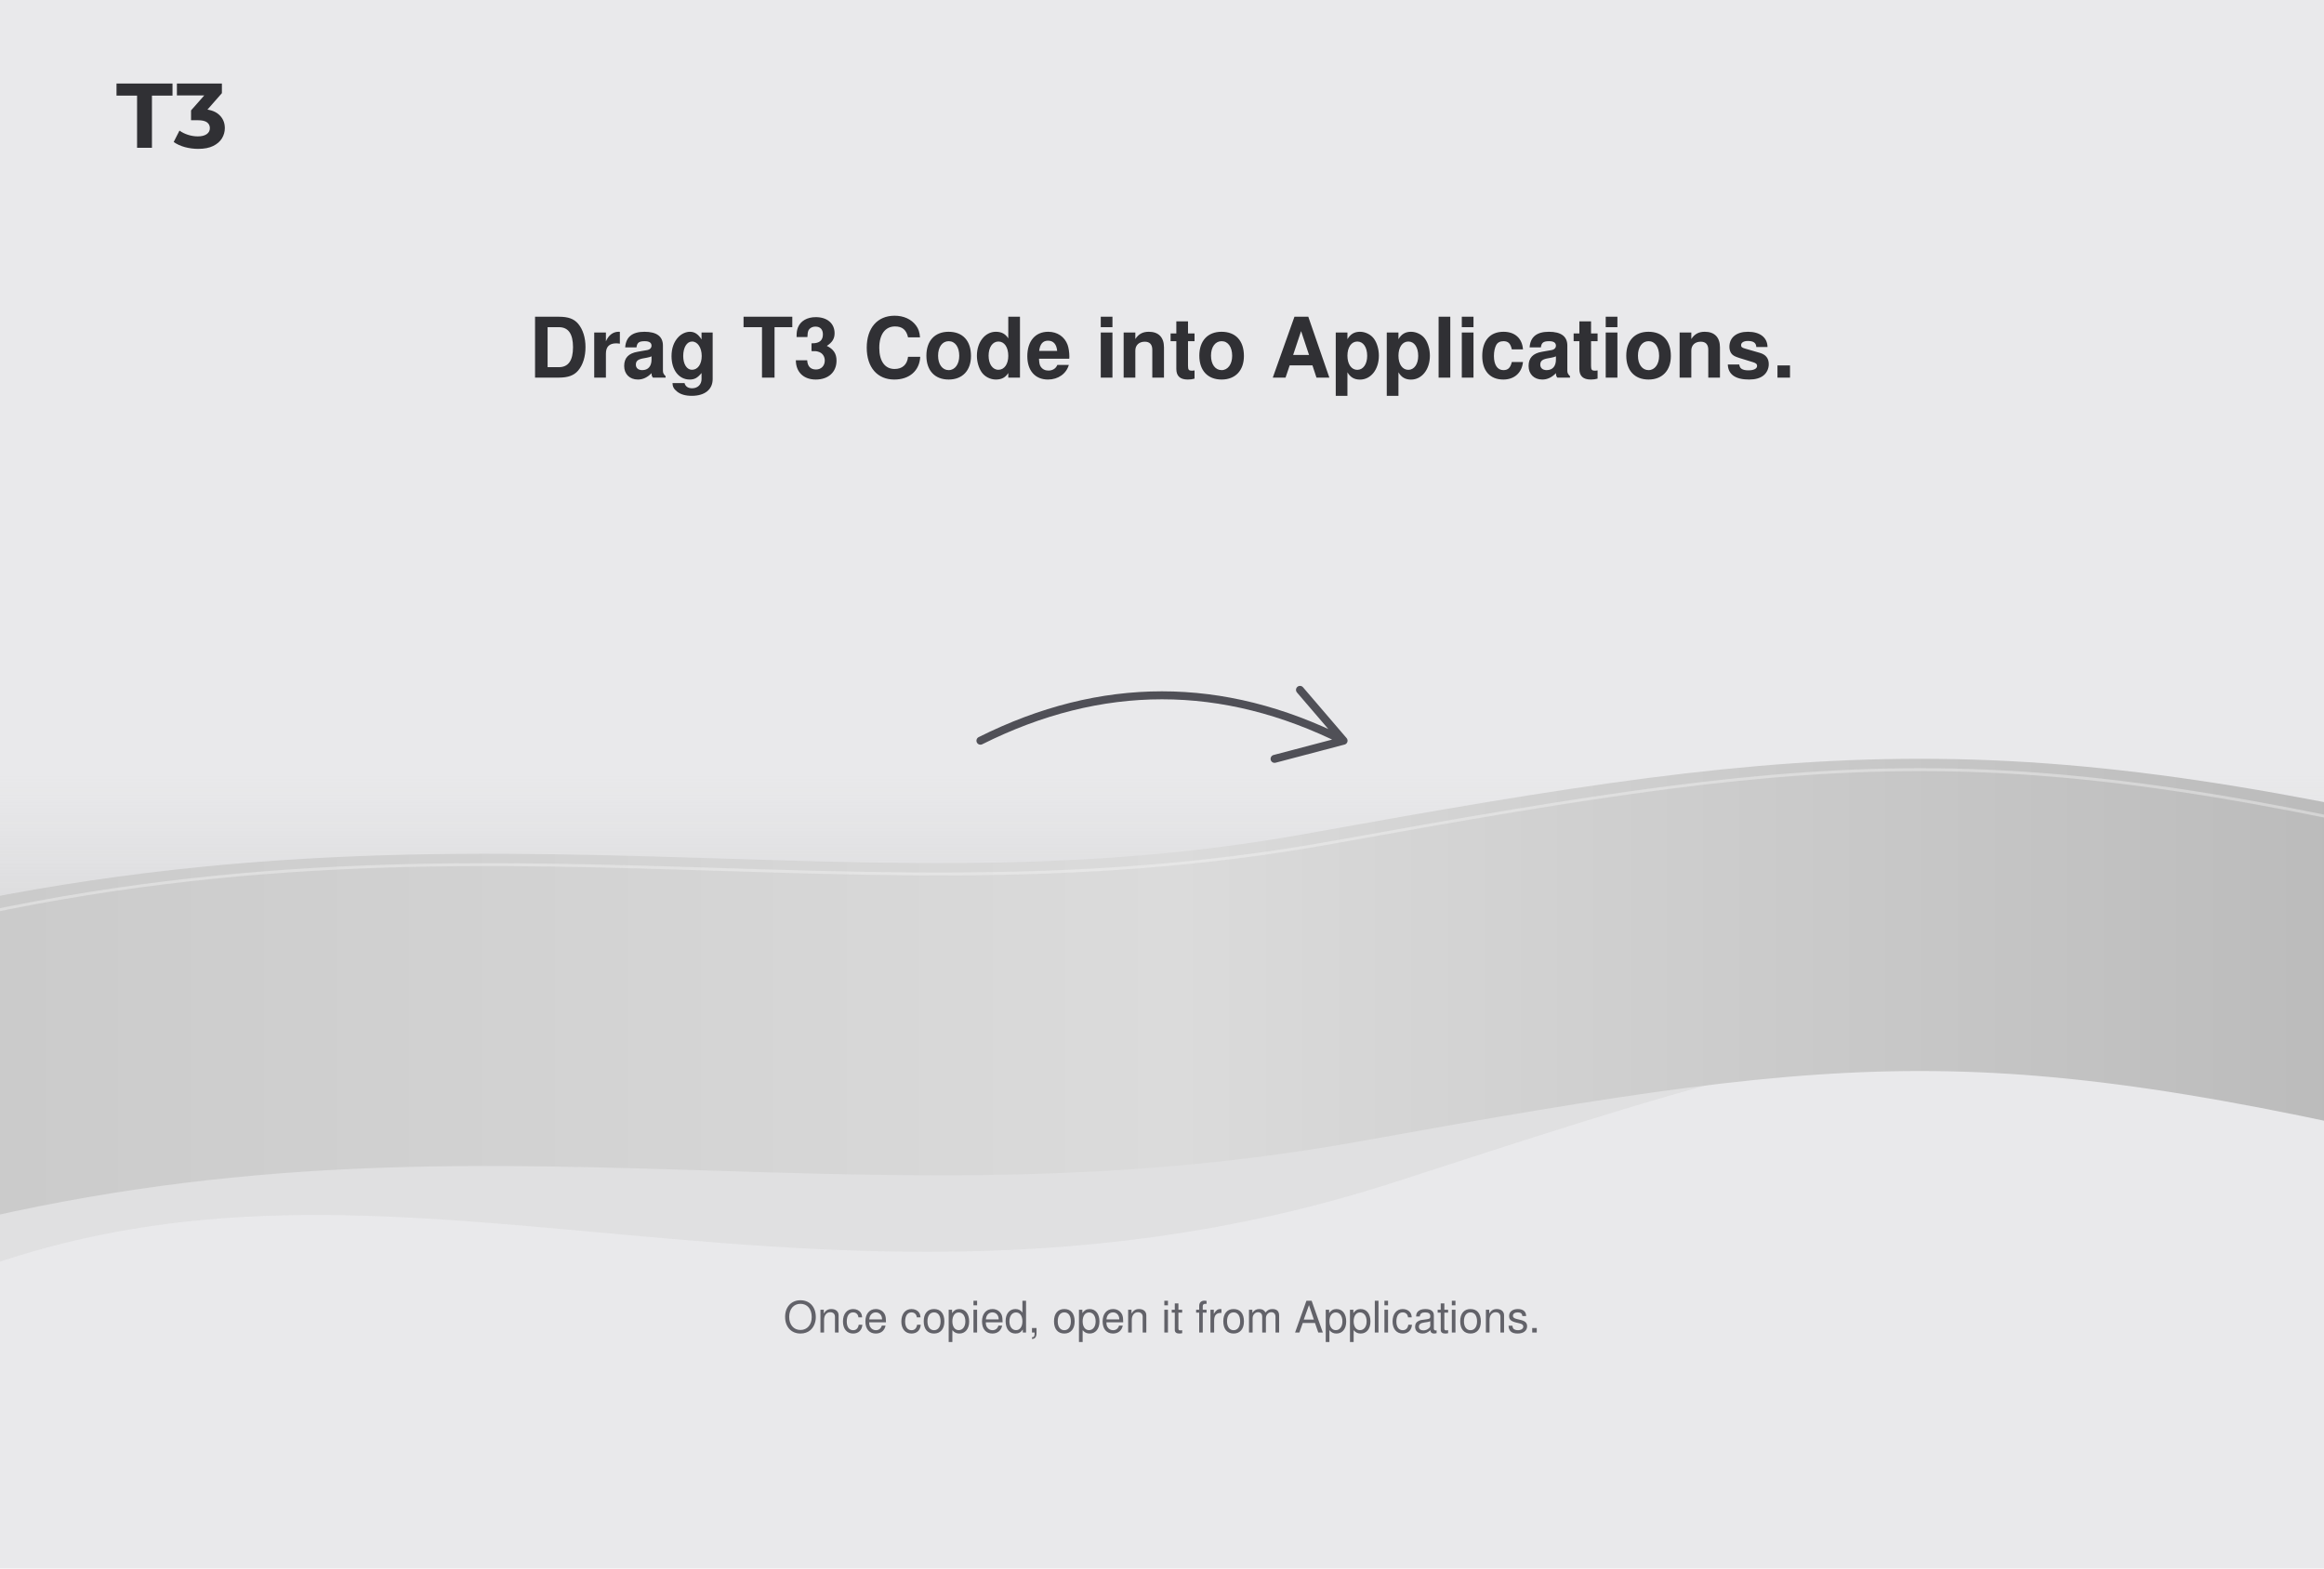
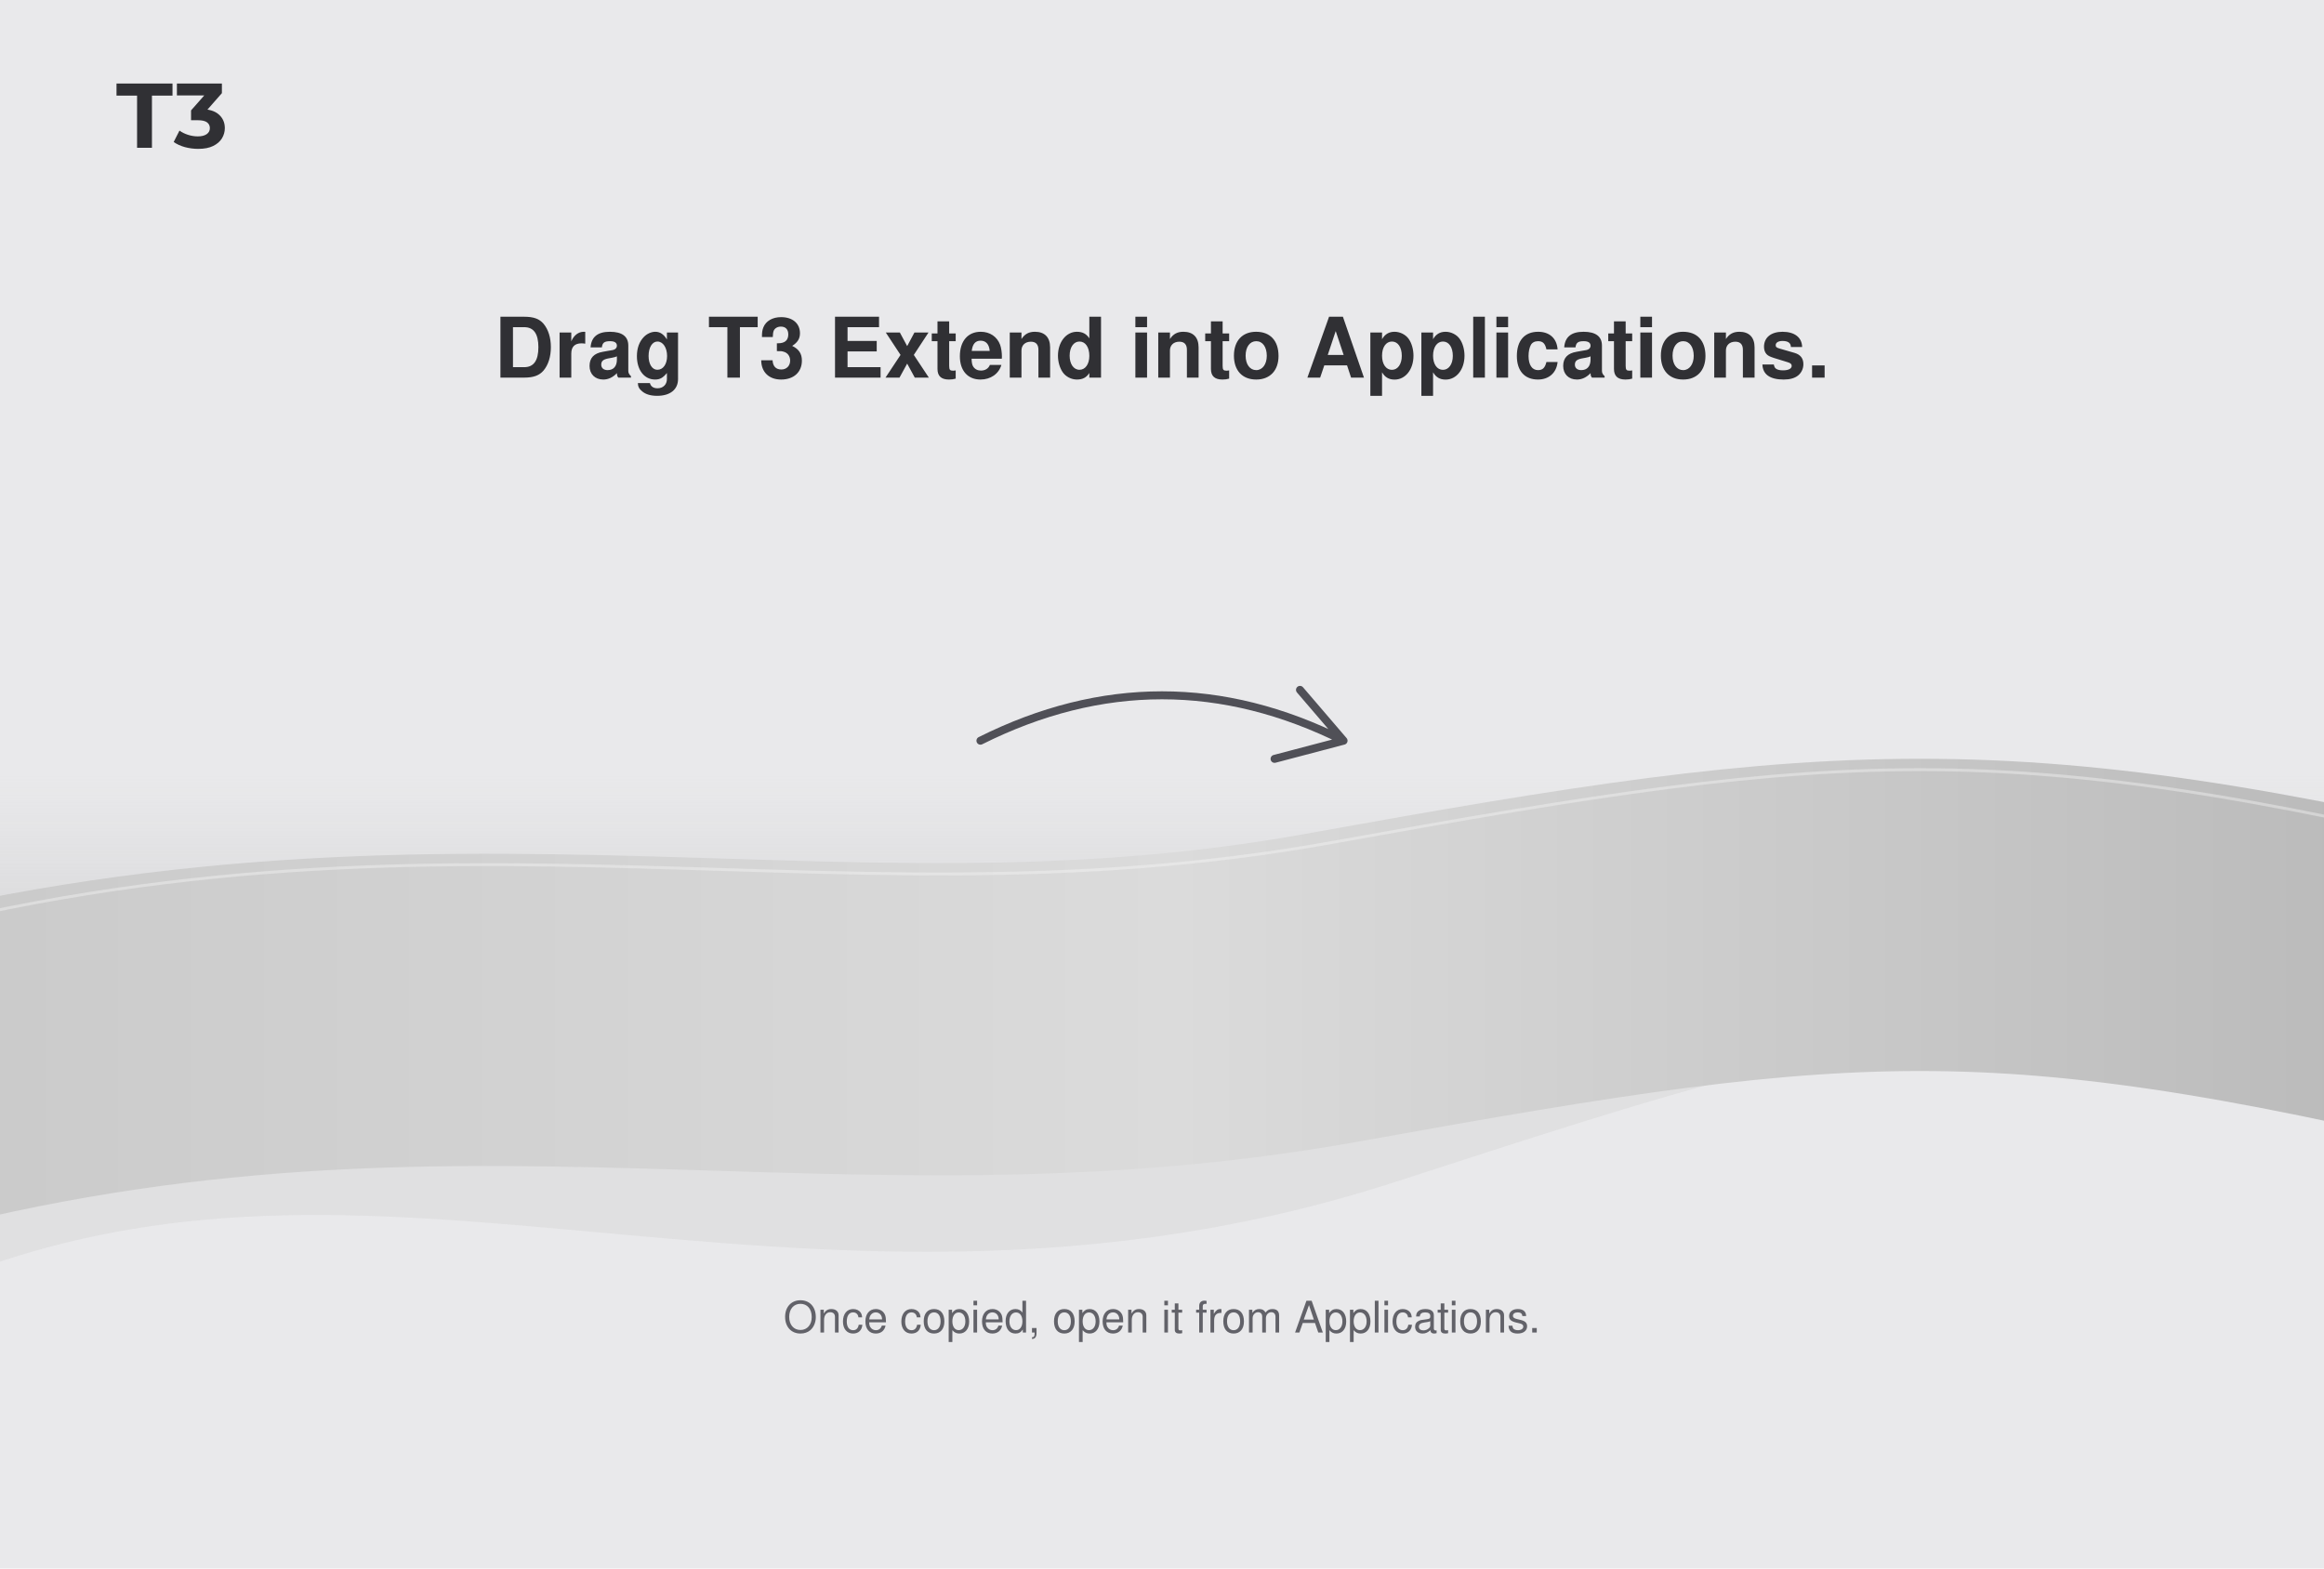
<svg xmlns="http://www.w3.org/2000/svg" width="1280" height="864" viewBox="0 0 640 432">
  <defs>
    <linearGradient id="veil" x1="0" y1="0" x2="0" y2="1">
      <stop stop-color="#B7B7B7" stop-opacity="0" />
      <stop offset=".55" stop-color="#A5A5A5" stop-opacity=".24" />
      <stop offset="1" stop-color="#D1D1D1" stop-opacity=".4" />
    </linearGradient>
    <linearGradient id="silk" x1="0" y1="0" x2="1" y2="0">
      <stop stop-color="#C8C8C8" />
      <stop offset=".5" stop-color="#DBDBDB" />
      <stop offset="1" stop-color="#B5B5B5" />
    </linearGradient>
  </defs>
  <rect width="640" height="432" fill="#E9E9EB" />
  <path d="M-60 293C95 220 214 304 362 256S559 191 707 257" stroke="url(#veil)" stroke-width="146" fill="none" opacity="1" stroke-linecap="round" stroke-linejoin="round" />
  <path d="M-60 306C113 252 223 298 367 272S553 242 707 280" stroke="url(#silk)" stroke-width="86" fill="none" opacity="1" stroke-linecap="round" stroke-linejoin="round" />
  <path d="M-60 266C113 212 223 258 367 232S553 202 707 240" stroke="#F5F5F5" stroke-width="0.8" fill="none" opacity="0.42" stroke-linecap="round" stroke-linejoin="round" />
  <svg x="32" y="23" width="30" height="18" viewBox="15.531 37 94.394 56.96" fill="#303034">
    <path d="M33.451 93V47.56H15.531V37H64.331V47.56H46.411V93H33.451ZM86.725 93.96C82.832 93.96 78.965 93.453 75.125 92.44C71.285 91.373 68.032 89.88 65.365 87.96L70.405 78.04C72.539 79.587 75.019 80.813 77.845 81.72C80.672 82.627 83.525 83.08 86.405 83.08C89.659 83.08 92.219 82.44 94.085 81.16C95.952 79.88 96.885 78.12 96.885 75.88C96.885 73.747 96.059 72.067 94.405 70.84C92.752 69.613 90.085 69 86.405 69H80.485V60.44L96.085 42.76L97.525 47.4H68.165V37H107.365V45.4L91.845 63.08L85.285 59.32H89.045C95.925 59.32 101.125 60.867 104.645 63.96C108.165 67.053 109.925 71.027 109.925 75.88C109.925 79.027 109.099 81.987 107.445 84.76C105.792 87.48 103.259 89.693 99.845 91.4C96.432 93.107 92.059 93.96 86.725 93.96Z" />
  </svg>
-   <text x="320" y="104" fill="#303034" font-family="Helvetica" font-size="23" font-weight="700" text-anchor="middle">Drag T3 Code into Applications.</text>
+   <text x="320" y="104" fill="#303034" font-family="Helvetica" font-size="23" font-weight="700" text-anchor="middle">Drag T3 Extend into Applications.</text>
  <path d="M270 204Q320 179 370 204M358 190L370 204L351 209" stroke="#505057" stroke-width="2.2" fill="none" opacity="1" stroke-linecap="round" stroke-linejoin="round" />
  <text x="320" y="367" fill="#626269" font-family="Helvetica" font-size="12" font-weight="400" text-anchor="middle">Once copied, open it from Applications.</text>
</svg>
